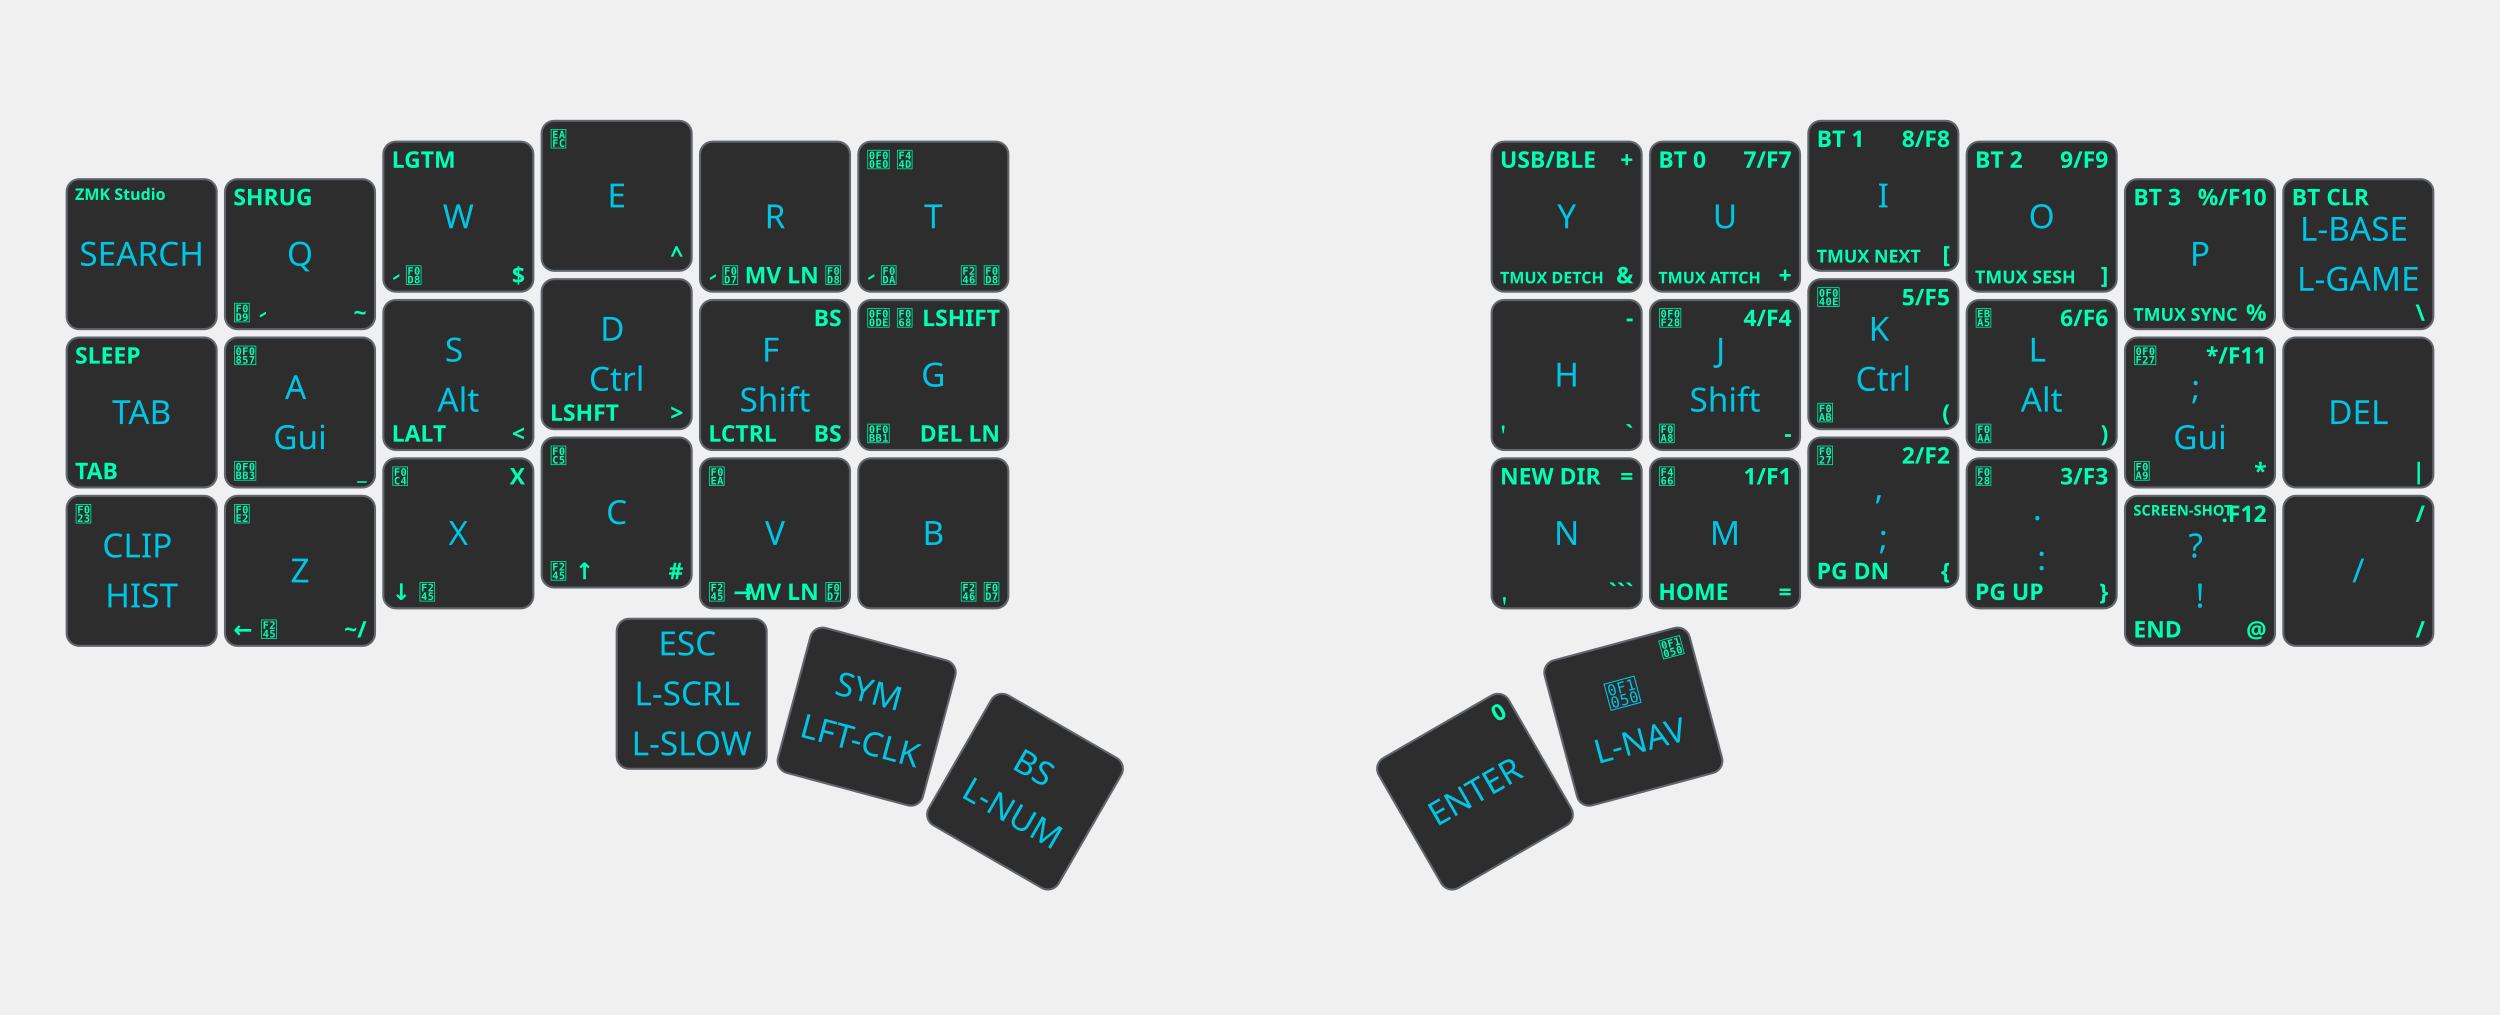
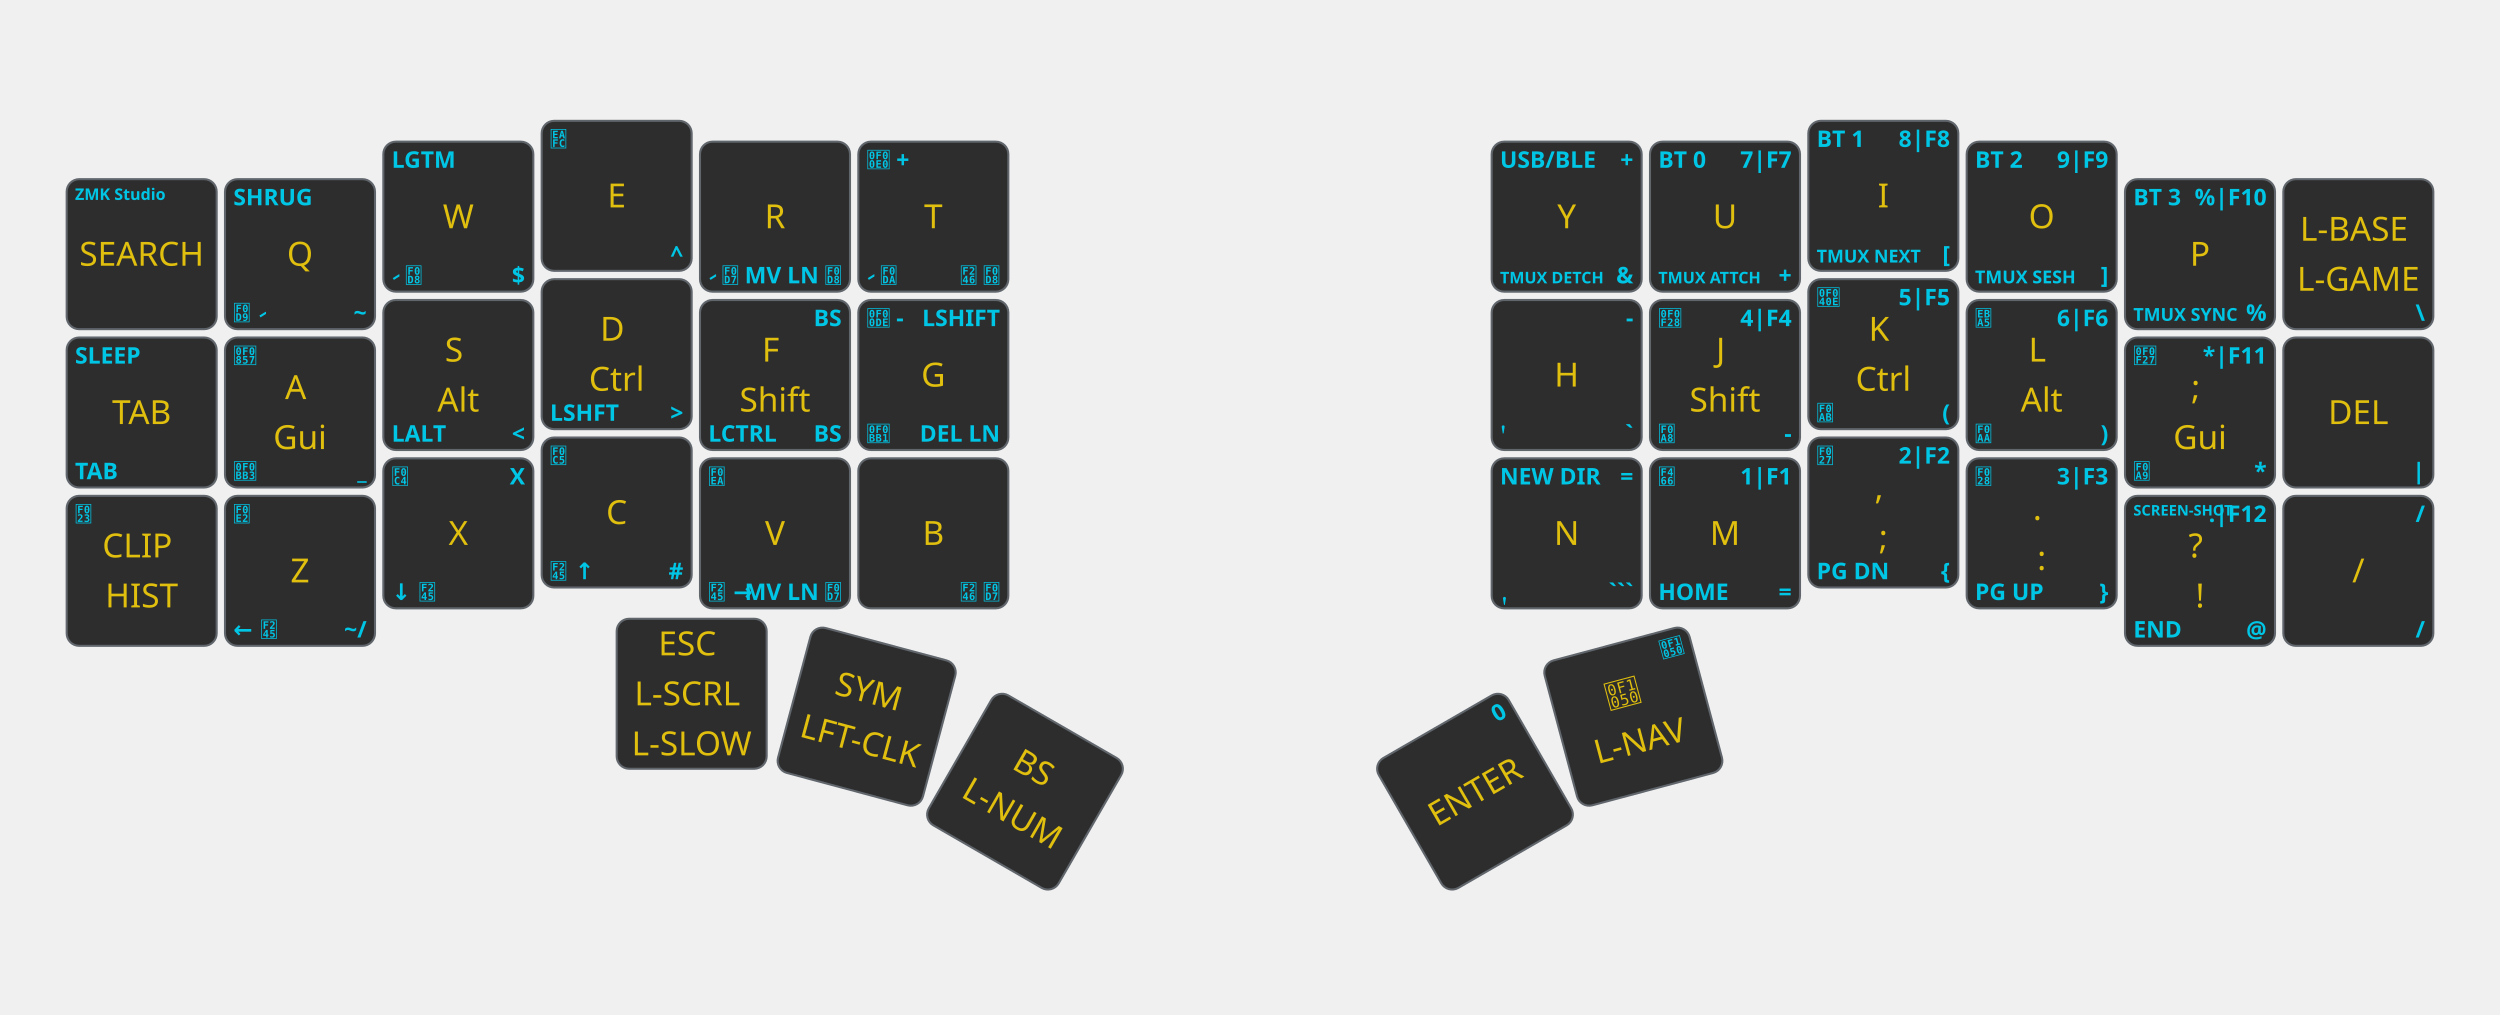
<svg xmlns="http://www.w3.org/2000/svg" width="1200" height="487" viewBox="0 0 1200 487" class="keymap">
  <style>/* inherit to force styles through use tags */
svg path {
    fill: inherit;
}

/* font and background color specifications */
svg.keymap {
    font-family: SFMono-Regular,Consolas,Liberation Mono,Menlo,monospace;
    font-size: 14px;
    font-kerning: normal;
    text-rendering: optimizeLegibility;
    fill: #24292e;
}

/* default key styling */
rect.key {
    fill: #f6f8fa;
}

rect.key, rect.combo {
    stroke: #c9cccf;
    stroke-width: 1;
}

/* default key side styling, only used is draw_key_sides is set */
rect.side {
    filter: brightness(90%);
}

/* color accent for combo boxes */
rect.combo, rect.combo-separate {
    fill: #cdf;
}

/* color accent for held keys */
rect.held, rect.combo.held {
    fill: #fdd;
}

/* color accent for ghost (optional) keys */
rect.ghost, rect.combo.ghost {
    stroke-dasharray: 4, 4;
    stroke-width: 2;
}

text {
    text-anchor: middle;
    dominant-baseline: middle;
}

/* styling for layer labels */
text.label {
    font-weight: bold;
    text-anchor: start;
    stroke: white;
    stroke-width: 4;
    paint-order: stroke;
}

/* styling for optional footer */
text.footer {
    text-anchor: end;
    dominant-baseline: auto;
    stroke: white;
    stroke-width: 4;
    paint-order: stroke;
}

/* styling for combo tap, and key non-tap label text */
text.combo, text.hold, text.shifted, text.left, text.right, text.tl, text.tr, text.bl, text.br {
    font-size: 11px;
}

text.hold, text.bl, text.br {
    text-anchor: middle;
    dominant-baseline: auto;
}

text.shifted, text.tl, text.tr {
    text-anchor: middle;
    dominant-baseline: hanging;
}

text.left, text.tl, text.bl {
    text-anchor: start;
}

text.right, text.tr, text.br {
    text-anchor: end;
}

text.layer-activator {
    text-decoration: underline;
}

/* styling for hold/shifted label text in combo box */
text.combo.hold, text.combo.shifted, text.combo.left, text.combo.right {
    font-size: 8px;
}

/* lighter symbol for transparent keys */
text.trans {
    fill: #7b7e81;
}

/* styling for combo dendrons */
path.combo {
    stroke-width: 1;
    stroke: gray;
    fill: none;
}

/* Start Tabler Icons Cleanup */
/* cannot use height/width with glyphs */
.icon-tabler &gt; path {
    fill: inherit;
    stroke: inherit;
    stroke-width: 2;
}
/* hide tabler's default box */
.icon-tabler &gt; path[stroke="none"][fill="none"] {
    visibility: hidden;
}
/* End Tabler Icons Cleanup */

svg.keymap { fill: #d1d6db; }
rect.key { fill: #3f4750; }
rect.key, rect.combo { stroke: #60666c; }
rect.combo, rect.combo-separate { fill: #1f3d7a; }
rect.held, rect.combo.held { fill: #854747; }
text.label, text.footer { stroke: black; }
text.trans { fill: #7e8184; }
path.combo { stroke: #7f7f7f; }

/* ── Hide Layer Names ───────────────────────────────────── */
text.label { display: none; }

/* ── Keycap Background Color ───────────────────────────────────── */
rect.key { fill: #2D2D2D; }

/* ── Stacked layer color palette ───────────────────────────────────── */
/* Edit only the fill values below to re-theme the whole stacked image.  */

/* Base - center - neutral white  */
- text.tap { font-family: "JetBrainsMono Nerd Font"; fill: #00c6e6; font-size: 16px; }
+ text.tap { font-family: "JetBrainsMono Nerd Font"; fill: #e0bf0e; font-size: 16px; }

/* Nav  - top-left - blue  */
- text.tl  { font-family: "JetBrainsMono Nerd Font"; fill: #00ffb3; font-size: 11px; font-weight: 600; fill-opacity: 1; -webkit-font-smoothing: antialiased; text-rendering: optimizeLegibility; transform: translate(2px, 2px); }
+ text.tl  { font-family: "JetBrainsMono Nerd Font"; fill: #00c6e6; font-size: 11px; font-weight: 600; fill-opacity: 1; -webkit-font-smoothing: antialiased; text-rendering: optimizeLegibility; transform: translate(2px, 2px); }

/* Num  - top-right- green */
- text.tr  { font-family: "JetBrainsMono Nerd Font"; fill: #00ffb3; font-size: 11px; font-weight: 600; fill-opacity: 1; -webkit-font-smoothing: antialiased; text-rendering: optimizeLegibility; transform: translate(-2px, 2px); }
+ text.tr  { font-family: "JetBrainsMono Nerd Font"; fill: #00c6e6; font-size: 11px; font-weight: 600; fill-opacity: 1; -webkit-font-smoothing: antialiased; text-rendering: optimizeLegibility; transform: translate(-2px, 2px); }

/* Xtra - bot-left - purple */
- text.bl  { font-family: "JetBrainsMono Nerd Font"; fill: #00ffb3; font-size: 11px; font-weight: 600; fill-opacity: 1; -webkit-font-smoothing: antialiased; text-rendering: optimizeLegibility; transform: translate(2px, -2px); }
+ text.bl  { font-family: "JetBrainsMono Nerd Font"; fill: #00c6e6; font-size: 11px; font-weight: 600; fill-opacity: 1; -webkit-font-smoothing: antialiased; text-rendering: optimizeLegibility; transform: translate(2px, -2px); }

/* Sym  - bot-right- yellow */
- text.br  { font-family: "JetBrainsMono Nerd Font"; fill: #00ffb3; font-size: 11px; font-weight: 600; fill-opacity: 1; -webkit-font-smoothing: antialiased; text-rendering: optimizeLegibility; transform: translate(-2px, -2px); }
+ text.br  { font-family: "JetBrainsMono Nerd Font"; fill: #00c6e6; font-size: 11px; font-weight: 600; fill-opacity: 1; -webkit-font-smoothing: antialiased; text-rendering: optimizeLegibility; transform: translate(-2px, -2px); }
</style>
  <g transform="translate(30, 0)" class="layer-Stacked Keymap">
    <text x="0" y="28" class="label" id="Stacked-Keymap">Stacked Keymap:</text>
    <g transform="translate(0, 56)">
      <g transform="translate(38, 66)" class="key keypos-0">
        <rect rx="6" ry="6" x="-36" y="-36" width="72" height="72" class="key" />
        <text x="0" y="0" class="key tap">SEARCH</text>
        <text x="-34" y="-34" class="key tl">
          <tspan style="font-size: 70%">ZMK Studio</tspan>
        </text>
      </g>
      <g transform="translate(114, 66)" class="key keypos-1">
        <rect rx="6" ry="6" x="-36" y="-36" width="72" height="72" class="key" />
        <text x="0" y="0" class="key tap">Q</text>
        <text x="-34" y="-34" class="key tl">SHRUG</text>
        <text x="-34" y="34" class="key bl"> </text>
        <text x="34" y="34" class="key br">~</text>
      </g>
      <g transform="translate(190, 48)" class="key keypos-2">
        <rect rx="6" ry="6" x="-36" y="-36" width="72" height="72" class="key" />
        <text x="0" y="0" class="key tap">W</text>
        <text x="-34" y="-34" class="key tl">LGTM</text>
        <text x="-34" y="34" class="key bl"> </text>
        <text x="34" y="34" class="key br">$</text>
      </g>
      <g transform="translate(266, 38)" class="key keypos-3">
        <rect rx="6" ry="6" x="-36" y="-36" width="72" height="72" class="key" />
        <text x="0" y="0" class="key tap">E</text>
        <text x="-34" y="-34" class="key tl"></text>
        <text x="34" y="34" class="key br">^</text>
      </g>
      <g transform="translate(342, 48)" class="key keypos-4">
        <rect rx="6" ry="6" x="-36" y="-36" width="72" height="72" class="key" />
        <text x="0" y="0" class="key tap">R</text>
        <text x="-34" y="34" class="key bl"> </text>
        <text x="34" y="34" class="key br">MV LN </text>
      </g>
      <g transform="translate(418, 48)" class="key keypos-5">
        <rect rx="6" ry="6" x="-36" y="-36" width="72" height="72" class="key" />
        <text x="0" y="0" class="key tap">T</text>
-         <text x="-34" y="-34" class="key tl">󰃠 </text>
+         <text x="-34" y="-34" class="key tl">󰃠 +</text>
        <text x="-34" y="34" class="key bl"> </text>
        <text x="34" y="34" class="key br"> </text>
      </g>
      <g transform="translate(722, 48)" class="key keypos-6">
        <rect rx="6" ry="6" x="-36" y="-36" width="72" height="72" class="key" />
        <text x="0" y="0" class="key tap">Y</text>
        <text x="-34" y="-34" class="key tl">USB/BLE</text>
        <text x="34" y="-34" class="key tr">+</text>
        <text x="-34" y="34" class="key bl">
          <tspan style="font-size: 70%">TMUX DETCH</tspan>
        </text>
        <text x="34" y="34" class="key br">&amp;</text>
      </g>
      <g transform="translate(798, 48)" class="key keypos-7">
        <rect rx="6" ry="6" x="-36" y="-36" width="72" height="72" class="key" />
        <text x="0" y="0" class="key tap">U</text>
        <text x="-34" y="-34" class="key tl">BT 0</text>
-         <text x="34" y="-34" class="key tr">7/F7</text>
+         <text x="34" y="-34" class="key tr">7|F7</text>
        <text x="-34" y="34" class="key bl">
          <tspan style="font-size: 70%">TMUX ATTCH</tspan>
        </text>
        <text x="34" y="34" class="key br">+</text>
      </g>
      <g transform="translate(874, 38)" class="key keypos-8">
        <rect rx="6" ry="6" x="-36" y="-36" width="72" height="72" class="key" />
        <text x="0" y="0" class="key tap">I</text>
        <text x="-34" y="-34" class="key tl">BT 1</text>
-         <text x="34" y="-34" class="key tr">8/F8</text>
+         <text x="34" y="-34" class="key tr">8|F8</text>
        <text x="-34" y="34" class="key bl">
          <tspan style="font-size: 78%">TMUX NEXT</tspan>
        </text>
        <text x="34" y="34" class="key br">[</text>
      </g>
      <g transform="translate(950, 48)" class="key keypos-9">
        <rect rx="6" ry="6" x="-36" y="-36" width="72" height="72" class="key" />
        <text x="0" y="0" class="key tap">O</text>
        <text x="-34" y="-34" class="key tl">BT 2</text>
-         <text x="34" y="-34" class="key tr">9/F9</text>
+         <text x="34" y="-34" class="key tr">9|F9</text>
        <text x="-34" y="34" class="key bl">
          <tspan style="font-size: 78%">TMUX SESH</tspan>
        </text>
        <text x="34" y="34" class="key br">]</text>
      </g>
      <g transform="translate(1026, 66)" class="key keypos-10">
        <rect rx="6" ry="6" x="-36" y="-36" width="72" height="72" class="key" />
        <text x="0" y="0" class="key tap">P</text>
        <text x="-34" y="-34" class="key tl">BT 3</text>
-         <text x="34" y="-34" class="key tr">%/F10</text>
+         <text x="34" y="-34" class="key tr">%|F10</text>
        <text x="-34" y="34" class="key bl">
          <tspan style="font-size: 78%">TMUX SYNC</tspan>
        </text>
        <text x="34" y="34" class="key br">%</text>
      </g>
      <g transform="translate(1102, 66)" class="key keypos-11">
        <rect rx="6" ry="6" x="-36" y="-36" width="72" height="72" class="key" />
        <text x="0" y="0" class="key tap">
          <tspan x="0" dy="-0.75em">L-BASE</tspan>
          <tspan x="0" dy="1.5em">L-GAME</tspan>
        </text>
-         <text x="-34" y="-34" class="key tl">BT CLR</text>
        <text x="34" y="34" class="key br">\</text>
      </g>
      <g transform="translate(38, 142)" class="key keypos-12">
        <rect rx="6" ry="6" x="-36" y="-36" width="72" height="72" class="key" />
        <text x="0" y="0" class="key tap">TAB</text>
        <text x="-34" y="-34" class="key tl">SLEEP</text>
        <text x="-34" y="34" class="key bl">TAB</text>
      </g>
      <g transform="translate(114, 142)" class="key keypos-13">
        <rect rx="6" ry="6" x="-36" y="-36" width="72" height="72" class="key" />
        <text x="0" y="0" class="key tap">
          <tspan x="0" dy="-0.75em">A</tspan>
          <tspan x="0" dy="1.5em">Gui</tspan>
        </text>
        <text x="-34" y="-34" class="key tl">󰡗</text>
        <text x="-34" y="34" class="key bl">󰮳</text>
        <text x="34" y="34" class="key br">_</text>
      </g>
      <g transform="translate(190, 124)" class="key keypos-14">
        <rect rx="6" ry="6" x="-36" y="-36" width="72" height="72" class="key" />
        <text x="0" y="0" class="key tap">
          <tspan x="0" dy="-0.75em">S</tspan>
          <tspan x="0" dy="1.5em">Alt</tspan>
        </text>
        <text x="-34" y="34" class="key bl">LALT</text>
        <text x="34" y="34" class="key br">&lt;</text>
      </g>
      <g transform="translate(266, 114)" class="key keypos-15">
        <rect rx="6" ry="6" x="-36" y="-36" width="72" height="72" class="key" />
        <text x="0" y="0" class="key tap">
          <tspan x="0" dy="-0.75em">D</tspan>
          <tspan x="0" dy="1.5em">Ctrl</tspan>
        </text>
        <text x="-34" y="34" class="key bl">LSHFT</text>
        <text x="34" y="34" class="key br">&gt;</text>
      </g>
      <g transform="translate(342, 124)" class="key keypos-16">
        <rect rx="6" ry="6" x="-36" y="-36" width="72" height="72" class="key" />
        <text x="0" y="0" class="key tap">
          <tspan x="0" dy="-0.75em">F</tspan>
          <tspan x="0" dy="1.5em">Shift</tspan>
        </text>
        <text x="34" y="-34" class="key tr">BS</text>
        <text x="-34" y="34" class="key bl">LCTRL</text>
        <text x="34" y="34" class="key br">BS</text>
      </g>
      <g transform="translate(418, 124)" class="key keypos-17">
        <rect rx="6" ry="6" x="-36" y="-36" width="72" height="72" class="key" />
        <text x="0" y="0" class="key tap">G</text>
-         <text x="-34" y="-34" class="key tl">󰃞 </text>
+         <text x="-34" y="-34" class="key tl">󰃞 -</text>
        <text x="34" y="-34" class="key tr">LSHIFT</text>
        <text x="-34" y="34" class="key bl">󰮱</text>
        <text x="34" y="34" class="key br">DEL LN</text>
      </g>
      <g transform="translate(722, 124)" class="key keypos-18">
        <rect rx="6" ry="6" x="-36" y="-36" width="72" height="72" class="key" />
        <text x="0" y="0" class="key tap">H</text>
        <text x="34" y="-34" class="key tr">-</text>
        <text x="-34" y="34" class="key bl"></text>
        <text x="34" y="34" class="key br">`</text>
      </g>
      <g transform="translate(798, 124)" class="key keypos-19">
        <rect rx="6" ry="6" x="-36" y="-36" width="72" height="72" class="key" />
        <text x="0" y="0" class="key tap">
          <tspan x="0" dy="-0.75em">J</tspan>
          <tspan x="0" dy="1.5em">Shift</tspan>
        </text>
        <text x="-34" y="-34" class="key tl">󰼨</text>
-         <text x="34" y="-34" class="key tr">4/F4</text>
+         <text x="34" y="-34" class="key tr">4|F4</text>
        <text x="-34" y="34" class="key bl"></text>
        <text x="34" y="34" class="key br">-</text>
      </g>
      <g transform="translate(874, 114)" class="key keypos-20">
        <rect rx="6" ry="6" x="-36" y="-36" width="72" height="72" class="key" />
        <text x="0" y="0" class="key tap">
          <tspan x="0" dy="-0.75em">K</tspan>
          <tspan x="0" dy="1.5em">Ctrl</tspan>
        </text>
        <text x="-34" y="-34" class="key tl">󰐎</text>
-         <text x="34" y="-34" class="key tr">5/F5</text>
+         <text x="34" y="-34" class="key tr">5|F5</text>
        <text x="-34" y="34" class="key bl"></text>
        <text x="34" y="34" class="key br">(</text>
      </g>
      <g transform="translate(950, 124)" class="key keypos-21">
        <rect rx="6" ry="6" x="-36" y="-36" width="72" height="72" class="key" />
        <text x="0" y="0" class="key tap">
          <tspan x="0" dy="-0.75em">L</tspan>
          <tspan x="0" dy="1.5em">Alt</tspan>
        </text>
        <text x="-34" y="-34" class="key tl"></text>
-         <text x="34" y="-34" class="key tr">6/F6</text>
+         <text x="34" y="-34" class="key tr">6|F6</text>
        <text x="-34" y="34" class="key bl"></text>
        <text x="34" y="34" class="key br">)</text>
      </g>
      <g transform="translate(1026, 142)" class="key keypos-22">
        <rect rx="6" ry="6" x="-36" y="-36" width="72" height="72" class="key" />
        <text x="0" y="0" class="key tap">
          <tspan x="0" dy="-0.75em">;</tspan>
          <tspan x="0" dy="1.5em">Gui</tspan>
        </text>
        <text x="-34" y="-34" class="key tl">󰼧</text>
-         <text x="34" y="-34" class="key tr">*/F11</text>
+         <text x="34" y="-34" class="key tr">*|F11</text>
        <text x="-34" y="34" class="key bl"></text>
        <text x="34" y="34" class="key br">*</text>
      </g>
      <g transform="translate(1102, 142)" class="key keypos-23">
        <rect rx="6" ry="6" x="-36" y="-36" width="72" height="72" class="key" />
        <text x="0" y="0" class="key tap">DEL</text>
        <text x="34" y="34" class="key br">|</text>
      </g>
      <g transform="translate(38, 218)" class="key keypos-24">
        <rect rx="6" ry="6" x="-36" y="-36" width="72" height="72" class="key" />
        <text x="0" y="0" class="key tap">
          <tspan x="0" dy="-0.75em">CLIP</tspan>
          <tspan x="0" dy="1.5em">HIST</tspan>
        </text>
        <text x="-34" y="-34" class="key tl"></text>
      </g>
      <g transform="translate(114, 218)" class="key keypos-25">
        <rect rx="6" ry="6" x="-36" y="-36" width="72" height="72" class="key" />
        <text x="0" y="0" class="key tap">Z</text>
        <text x="-34" y="-34" class="key tl"></text>
        <text x="-34" y="34" class="key bl">← </text>
        <text x="34" y="34" class="key br">~/</text>
      </g>
      <g transform="translate(190, 200)" class="key keypos-26">
        <rect rx="6" ry="6" x="-36" y="-36" width="72" height="72" class="key" />
        <text x="0" y="0" class="key tap">X</text>
        <text x="-34" y="-34" class="key tl"></text>
        <text x="34" y="-34" class="key tr">X</text>
        <text x="-34" y="34" class="key bl">↓ </text>
      </g>
      <g transform="translate(266, 190)" class="key keypos-27">
        <rect rx="6" ry="6" x="-36" y="-36" width="72" height="72" class="key" />
        <text x="0" y="0" class="key tap">C</text>
        <text x="-34" y="-34" class="key tl"></text>
        <text x="-34" y="34" class="key bl"> ↑</text>
        <text x="34" y="34" class="key br">#</text>
      </g>
      <g transform="translate(342, 200)" class="key keypos-28">
        <rect rx="6" ry="6" x="-36" y="-36" width="72" height="72" class="key" />
        <text x="0" y="0" class="key tap">V</text>
        <text x="-34" y="-34" class="key tl"></text>
        <text x="-34" y="34" class="key bl"> →</text>
        <text x="34" y="34" class="key br">MV LN </text>
      </g>
      <g transform="translate(418, 200)" class="key keypos-29">
        <rect rx="6" ry="6" x="-36" y="-36" width="72" height="72" class="key" />
        <text x="0" y="0" class="key tap">B</text>
        <text x="34" y="34" class="key br"> </text>
      </g>
      <g transform="translate(722, 200)" class="key keypos-30">
        <rect rx="6" ry="6" x="-36" y="-36" width="72" height="72" class="key" />
        <text x="0" y="0" class="key tap">N</text>
        <text x="-34" y="-34" class="key tl">NEW DIR</text>
        <text x="34" y="-34" class="key tr">=</text>
        <text x="-34" y="34" class="key bl"></text>
        <text x="34" y="34" class="key br">```</text>
      </g>
      <g transform="translate(798, 200)" class="key keypos-31">
        <rect rx="6" ry="6" x="-36" y="-36" width="72" height="72" class="key" />
        <text x="0" y="0" class="key tap">M</text>
        <text x="-34" y="-34" class="key tl"></text>
-         <text x="34" y="-34" class="key tr">1/F1</text>
+         <text x="34" y="-34" class="key tr">1|F1</text>
        <text x="-34" y="34" class="key bl">HOME</text>
        <text x="34" y="34" class="key br">=</text>
      </g>
      <g transform="translate(874, 190)" class="key keypos-32">
        <rect rx="6" ry="6" x="-36" y="-36" width="72" height="72" class="key" />
        <text x="0" y="0" class="key tap">
          <tspan x="0" dy="-0.75em">,</tspan>
          <tspan x="0" dy="1.5em">;</tspan>
        </text>
        <text x="-34" y="-34" class="key tl"></text>
-         <text x="34" y="-34" class="key tr">2/F2</text>
+         <text x="34" y="-34" class="key tr">2|F2</text>
        <text x="-34" y="34" class="key bl">PG DN</text>
        <text x="34" y="34" class="key br">{</text>
      </g>
      <g transform="translate(950, 200)" class="key keypos-33">
        <rect rx="6" ry="6" x="-36" y="-36" width="72" height="72" class="key" />
        <text x="0" y="0" class="key tap">
          <tspan x="0" dy="-0.75em">.</tspan>
          <tspan x="0" dy="1.5em">:</tspan>
        </text>
        <text x="-34" y="-34" class="key tl"></text>
-         <text x="34" y="-34" class="key tr">3/F3</text>
+         <text x="34" y="-34" class="key tr">3|F3</text>
        <text x="-34" y="34" class="key bl">PG UP</text>
        <text x="34" y="34" class="key br">}</text>
      </g>
      <g transform="translate(1026, 218)" class="key keypos-34">
        <rect rx="6" ry="6" x="-36" y="-36" width="72" height="72" class="key" />
        <text x="0" y="0" class="key tap">
          <tspan x="0" dy="-0.75em">?</tspan>
          <tspan x="0" dy="1.5em">!</tspan>
        </text>
        <text x="-34" y="-34" class="key tl">
          <tspan style="font-size: 64%">SCREEN-SHOT</tspan>
        </text>
-         <text x="34" y="-34" class="key tr">.F12</text>
+         <text x="34" y="-34" class="key tr">.|F12</text>
        <text x="-34" y="34" class="key bl">END</text>
        <text x="34" y="34" class="key br">@</text>
      </g>
      <g transform="translate(1102, 218)" class="key keypos-35">
        <rect rx="6" ry="6" x="-36" y="-36" width="72" height="72" class="key" />
        <text x="0" y="0" class="key tap">/</text>
        <text x="34" y="-34" class="key tr">/</text>
        <text x="34" y="34" class="key br">/</text>
      </g>
      <g transform="translate(302, 277)" class="key keypos-36">
        <rect rx="6" ry="6" x="-36" y="-36" width="72" height="72" class="key" />
        <text x="0" y="0" class="key tap">
          <tspan x="0" dy="-1.5em">ESC</tspan>
          <tspan x="0" dy="1.5em">L-SCRL</tspan>
          <tspan x="0" dy="1.5em">L-SLOW</tspan>
        </text>
      </g>
      <g transform="translate(386, 288) rotate(15.0)" class="key keypos-37">
        <rect rx="6" ry="6" x="-36" y="-36" width="72" height="72" class="key" />
        <text x="0" y="0" class="key tap">
          <tspan x="0" dy="-0.75em">SYM</tspan>
          <tspan x="0" dy="1.5em">LFT-CLK</tspan>
        </text>
      </g>
      <g transform="translate(462, 324) rotate(30.0)" class="key keypos-38">
        <rect rx="6" ry="6" x="-36" y="-36" width="72" height="72" class="key" />
        <text x="0" y="0" class="key tap">
          <tspan x="0" dy="-0.75em">BS</tspan>
          <tspan x="0" dy="1.5em">L-NUM</tspan>
        </text>
      </g>
      <g transform="translate(678, 324) rotate(-30.0)" class="key keypos-39">
        <rect rx="6" ry="6" x="-36" y="-36" width="72" height="72" class="key" />
        <text x="0" y="0" class="key tap">ENTER</text>
        <text x="34" y="-34" class="key tr">0</text>
      </g>
      <g transform="translate(754, 288) rotate(-15.0)" class="key keypos-40">
        <rect rx="6" ry="6" x="-36" y="-36" width="72" height="72" class="key" />
        <text x="0" y="0" class="key tap">
          <tspan x="0" dy="-0.75em">󱁐</tspan>
          <tspan x="0" dy="1.5em">L-NAV</tspan>
        </text>
        <text x="34" y="-34" class="key tr">󱁐</text>
      </g>
    </g>
  </g>
</svg>
